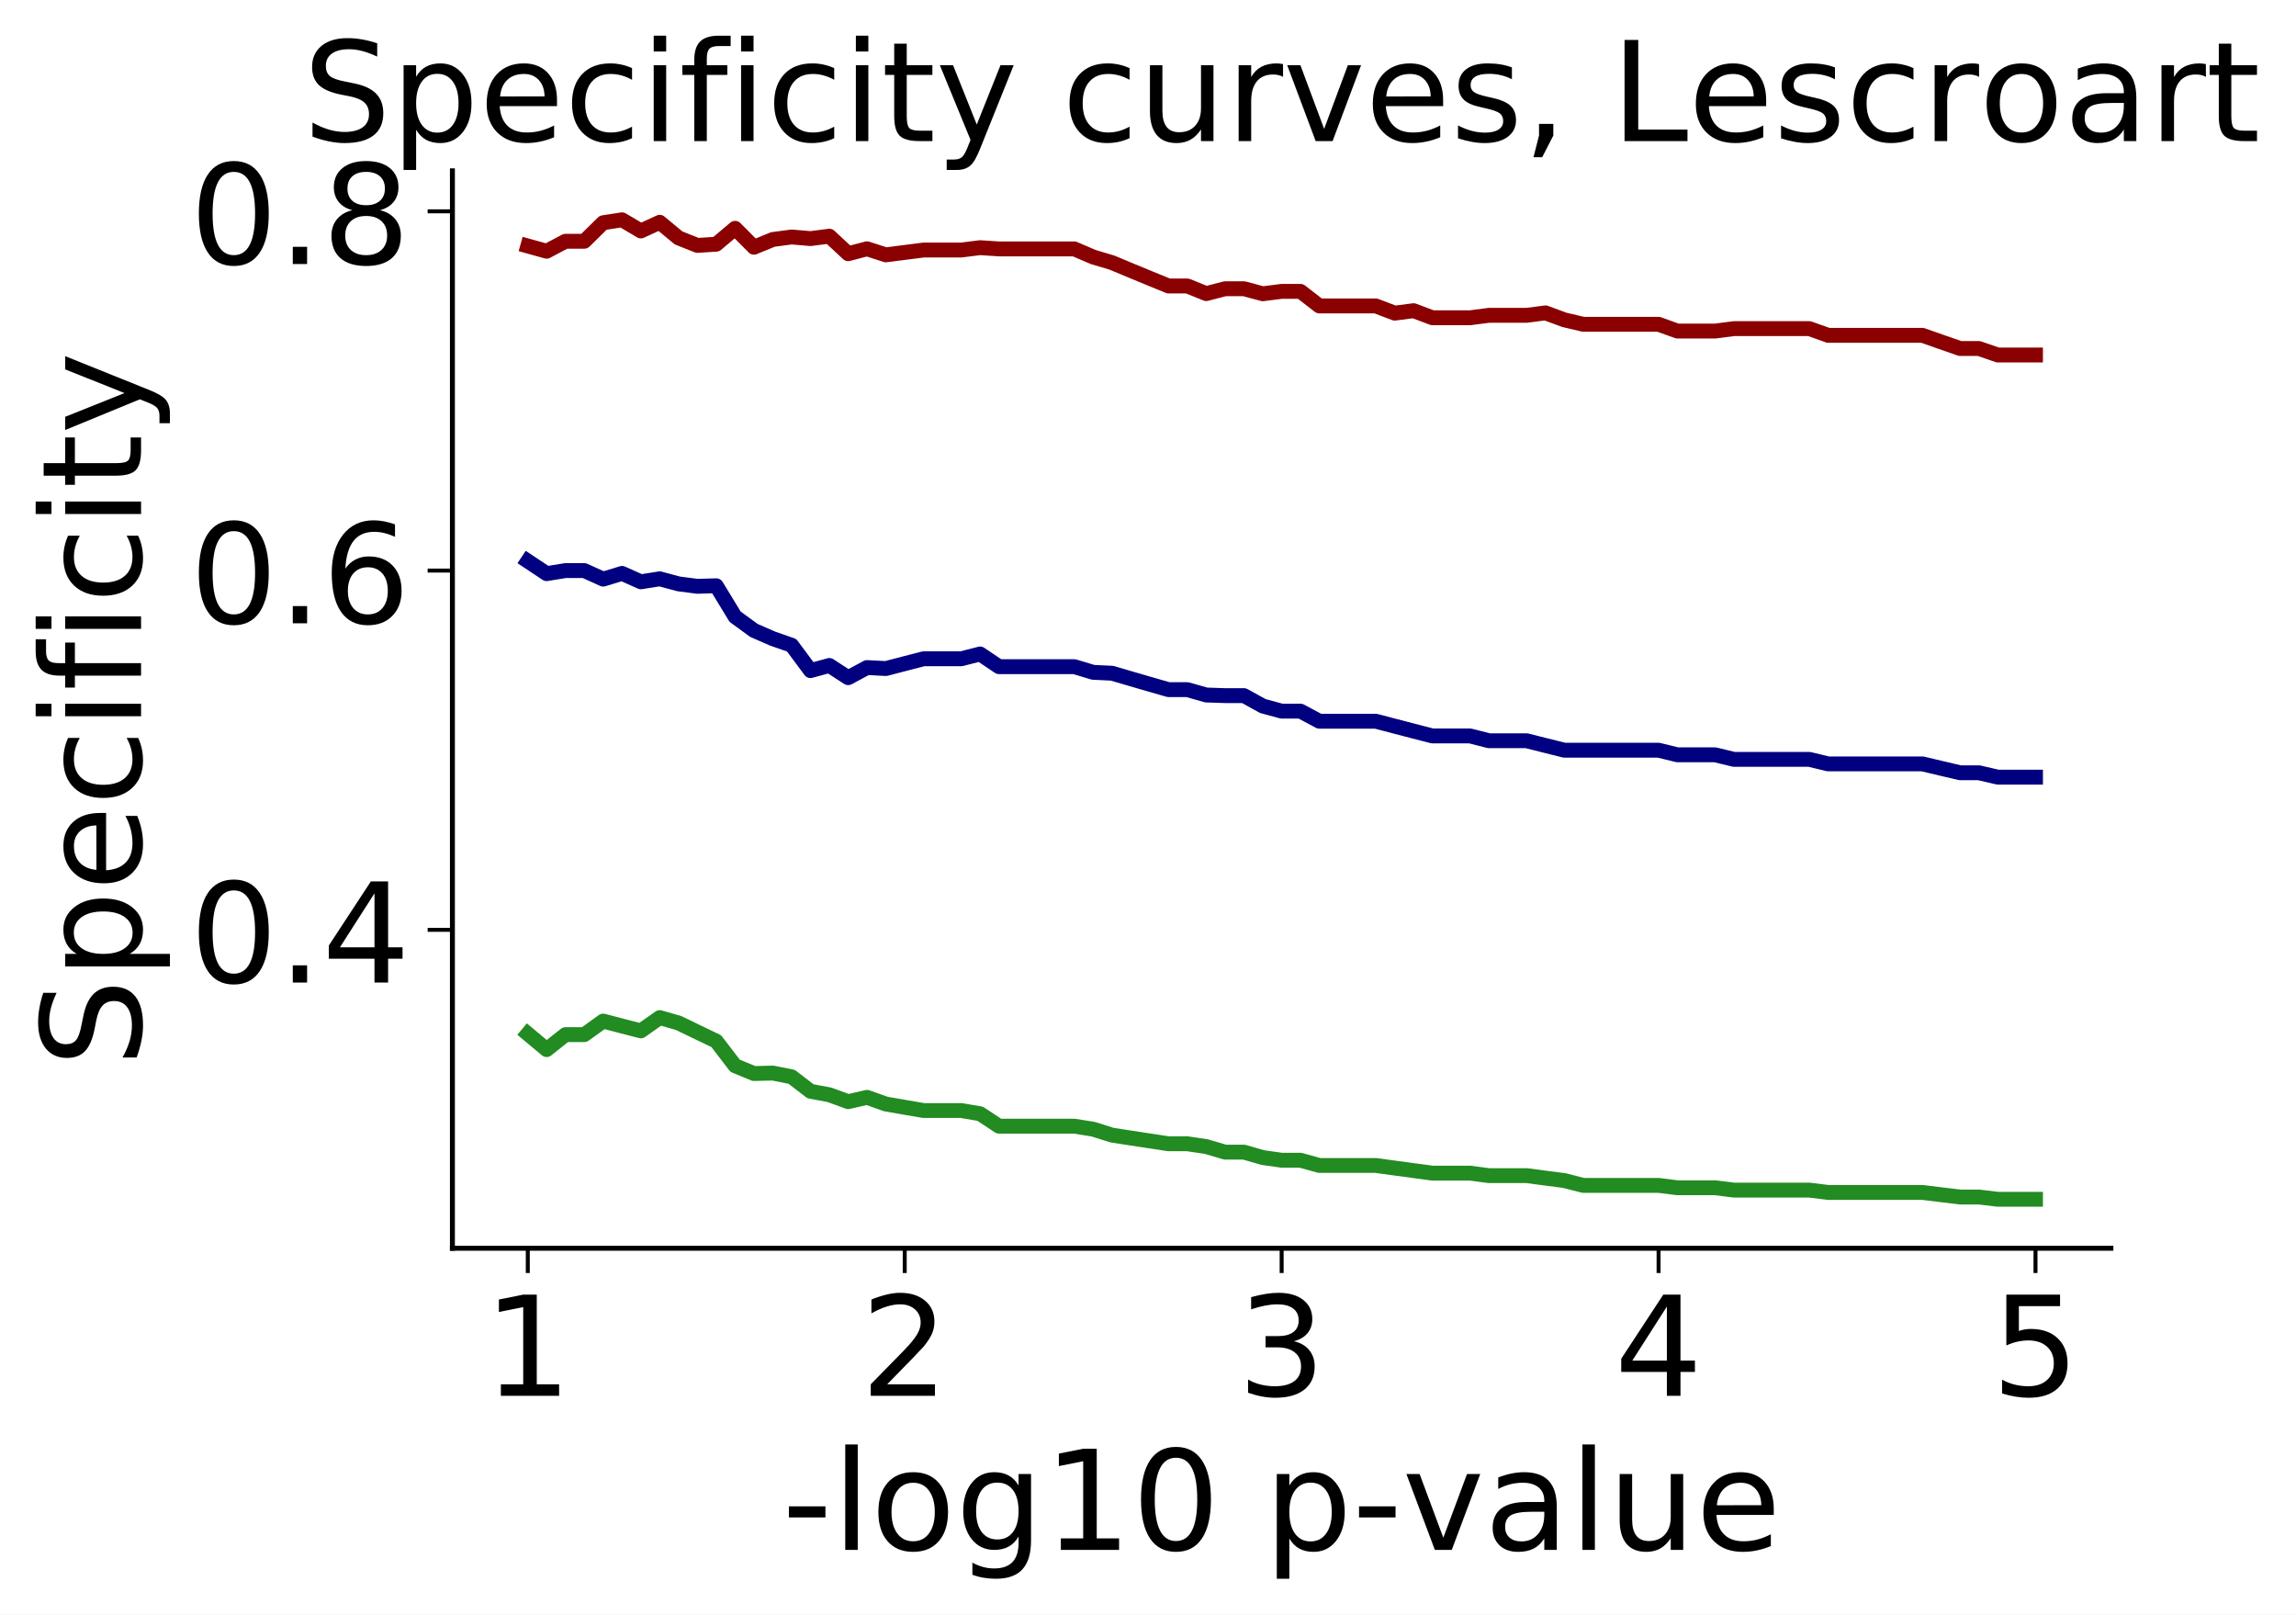
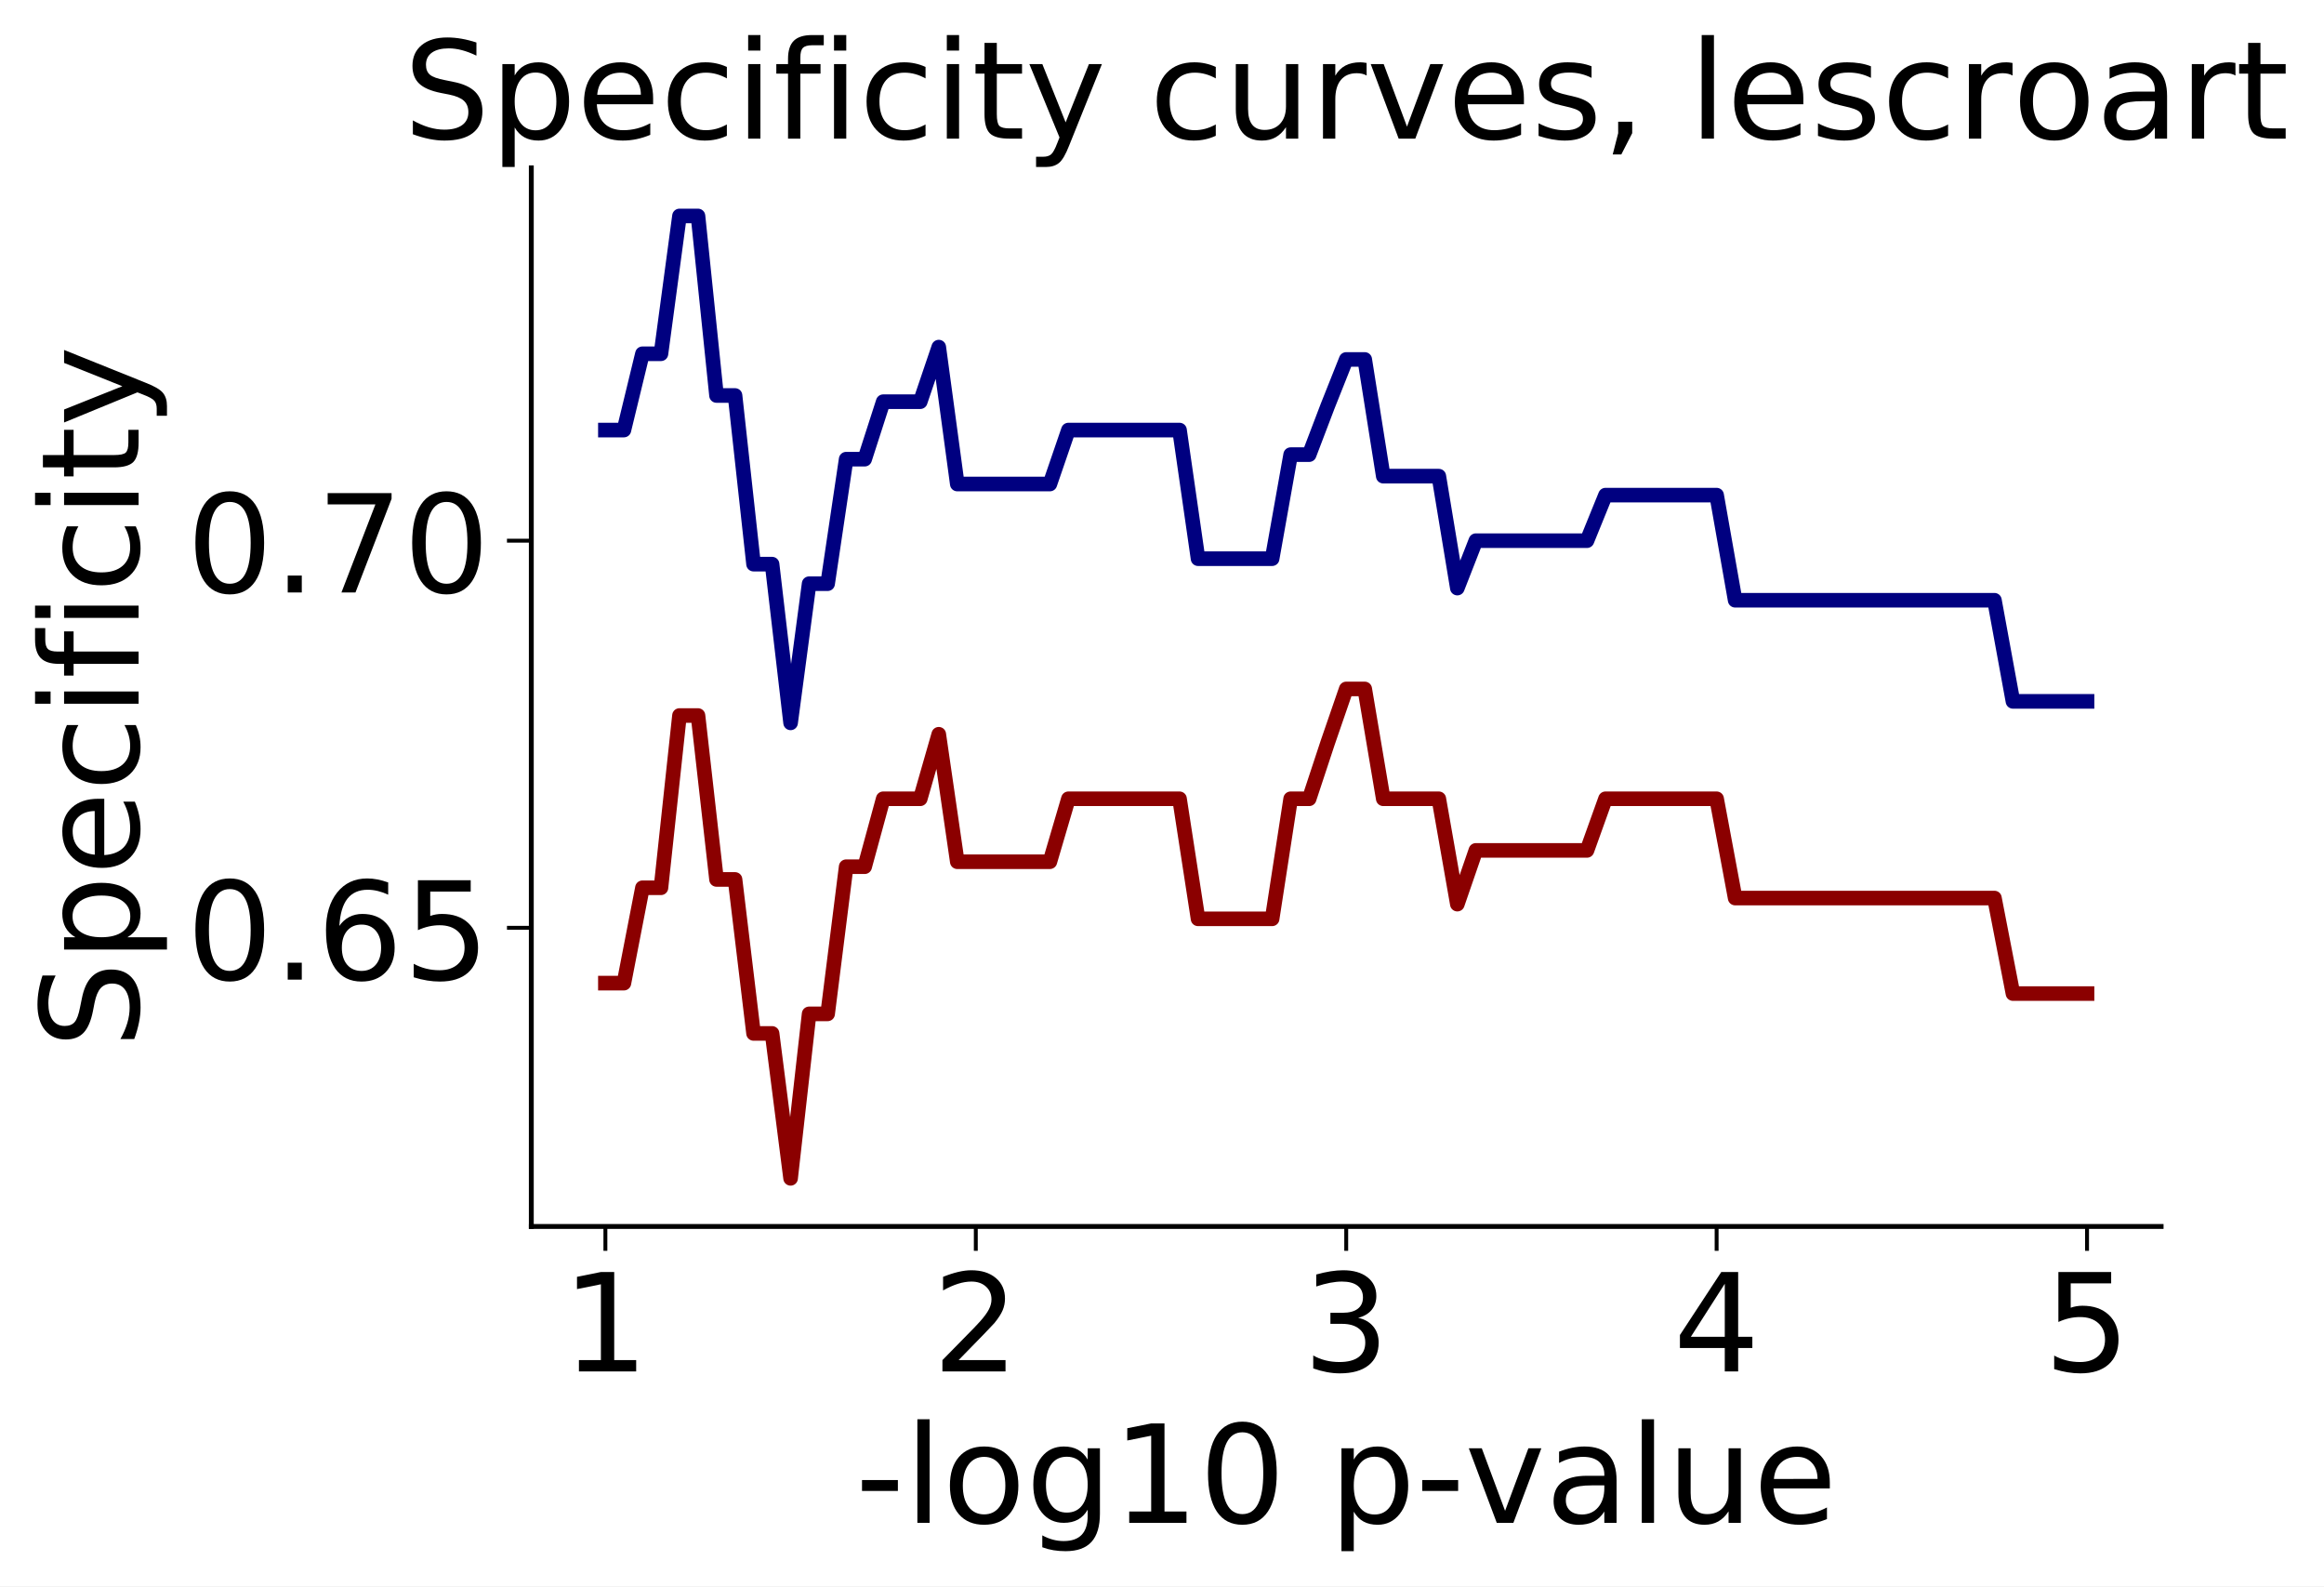
- <svg xmlns="http://www.w3.org/2000/svg" xmlns:xlink="http://www.w3.org/1999/xlink" height="325.813pt" version="1.1" viewBox="0 0 463.496 325.813" width="463.496pt">
+ <svg xmlns="http://www.w3.org/2000/svg" xmlns:xlink="http://www.w3.org/1999/xlink" height="325.813pt" version="1.1" viewBox="0 0 477.402 325.813" width="477.402pt">
  <defs>
    <style type="text/css">
*{stroke-linecap:butt;stroke-linejoin:round;}
  </style>
  </defs>
  <g id="figure_1">
    <g id="patch_1">
-       <path d="M 0 325.813  L 463.496 325.813  L 463.496 0  L 0 0  z " style="fill:#ffffff;" />
+       <path d="M 0 325.813  L 477.402 325.813  L 477.402 0  L 0 0  z " style="fill:#ffffff;" />
    </g>
    <g id="axes_1">
      <g id="patch_2">
-         <path d="M 91.328 251.916  L 426.127 251.916  L 426.127 34.476  L 91.328 34.476  z " style="fill:#ffffff;" />
+         <path d="M 109.142 251.916  L 443.942 251.916  L 443.942 34.476  L 109.142 34.476  z " style="fill:#ffffff;" />
      </g>
      <g id="matplotlib.axis_1">
        <g id="xtick_1">
          <g id="line2d_1">
            <defs>
-               <path d="M 0 0  L 0 5  " id="me275e36ea6" style="stroke:#000000;stroke-width:0.8;" />
-             </defs>
-             <g>
-               <use style="stroke:#000000;stroke-width:0.8;" x="106.546" xlink:href="#me275e36ea6" y="251.916" />
+               <path d="M 0 0  L 0 5  " id="m54fe192f88" style="stroke:#000000;stroke-width:0.8;" />
+             </defs>
+             <g>
+               <use style="stroke:#000000;stroke-width:0.8;" x="124.361" xlink:href="#m54fe192f88" y="251.916" />
            </g>
          </g>
          <g id="text_1">
            <defs>
              <path d="M 12.406 8.297  L 28.516 8.297  L 28.516 63.922  L 10.984 60.406  L 10.984 69.391  L 28.422 72.906  L 38.281 72.906  L 38.281 8.297  L 54.391 8.297  L 54.391 0  L 12.406 0  z " id="DejaVuSans-49" />
            </defs>
-             <g transform="translate(97.63818 281.6913)scale(0.28 -0.28)">
+             <g transform="translate(115.4532 281.6913)scale(0.28 -0.28)">
              <use xlink:href="#DejaVuSans-49" />
            </g>
          </g>
        </g>
        <g id="xtick_2">
          <g id="line2d_2">
            <g>
-               <use style="stroke:#000000;stroke-width:0.8;" x="182.637" xlink:href="#me275e36ea6" y="251.916" />
+               <use style="stroke:#000000;stroke-width:0.8;" x="200.452" xlink:href="#m54fe192f88" y="251.916" />
            </g>
          </g>
          <g id="text_2">
            <defs>
              <path d="M 19.188 8.297  L 53.609 8.297  L 53.609 0  L 7.328 0  L 7.328 8.297  Q 12.938 14.109 22.625 23.891  Q 32.328 33.688 34.812 36.531  Q 39.547 41.844 41.422 45.531  Q 43.312 49.219 43.312 52.781  Q 43.312 58.594 39.234 62.25  Q 35.156 65.922 28.609 65.922  Q 23.969 65.922 18.812 64.312  Q 13.672 62.703 7.812 59.422  L 7.812 69.391  Q 13.766 71.781 18.938 73  Q 24.125 74.219 28.422 74.219  Q 39.75 74.219 46.484 68.547  Q 53.219 62.891 53.219 53.422  Q 53.219 48.922 51.531 44.891  Q 49.859 40.875 45.406 35.406  Q 44.188 33.984 37.641 27.219  Q 31.109 20.453 19.188 8.297  z " id="DejaVuSans-50" />
            </defs>
-             <g transform="translate(173.7291 281.6913)scale(0.28 -0.28)">
+             <g transform="translate(191.5441 281.6913)scale(0.28 -0.28)">
              <use xlink:href="#DejaVuSans-50" />
            </g>
          </g>
        </g>
        <g id="xtick_3">
          <g id="line2d_3">
            <g>
-               <use style="stroke:#000000;stroke-width:0.8;" x="258.728" xlink:href="#me275e36ea6" y="251.916" />
+               <use style="stroke:#000000;stroke-width:0.8;" x="276.543" xlink:href="#m54fe192f88" y="251.916" />
            </g>
          </g>
          <g id="text_3">
            <defs>
              <path d="M 40.578 39.312  Q 47.656 37.797 51.625 33  Q 55.609 28.219 55.609 21.188  Q 55.609 10.406 48.188 4.484  Q 40.766 -1.422 27.094 -1.422  Q 22.516 -1.422 17.656 -0.516  Q 12.797 0.391 7.625 2.203  L 7.625 11.719  Q 11.719 9.328 16.594 8.109  Q 21.484 6.891 26.812 6.891  Q 36.078 6.891 40.938 10.547  Q 45.797 14.203 45.797 21.188  Q 45.797 27.641 41.281 31.266  Q 36.766 34.906 28.719 34.906  L 20.219 34.906  L 20.219 43.016  L 29.109 43.016  Q 36.375 43.016 40.234 45.922  Q 44.094 48.828 44.094 54.297  Q 44.094 59.906 40.109 62.906  Q 36.141 65.922 28.719 65.922  Q 24.656 65.922 20.016 65.031  Q 15.375 64.156 9.812 62.312  L 9.812 71.094  Q 15.438 72.656 20.344 73.438  Q 25.25 74.219 29.594 74.219  Q 40.828 74.219 47.359 69.109  Q 53.906 64.016 53.906 55.328  Q 53.906 49.266 50.438 45.094  Q 46.969 40.922 40.578 39.312  z " id="DejaVuSans-51" />
            </defs>
-             <g transform="translate(249.82 281.6913)scale(0.28 -0.28)">
+             <g transform="translate(267.635 281.6913)scale(0.28 -0.28)">
              <use xlink:href="#DejaVuSans-51" />
            </g>
          </g>
        </g>
        <g id="xtick_4">
          <g id="line2d_4">
            <g>
-               <use style="stroke:#000000;stroke-width:0.8;" x="334.818" xlink:href="#me275e36ea6" y="251.916" />
+               <use style="stroke:#000000;stroke-width:0.8;" x="352.633" xlink:href="#m54fe192f88" y="251.916" />
            </g>
          </g>
          <g id="text_4">
            <defs>
              <path d="M 37.797 64.312  L 12.891 25.391  L 37.797 25.391  z M 35.203 72.906  L 47.609 72.906  L 47.609 25.391  L 58.016 25.391  L 58.016 17.188  L 47.609 17.188  L 47.609 0  L 37.797 0  L 37.797 17.188  L 4.891 17.188  L 4.891 26.703  z " id="DejaVuSans-52" />
            </defs>
-             <g transform="translate(325.9109 281.6913)scale(0.28 -0.28)">
+             <g transform="translate(343.7259 281.6913)scale(0.28 -0.28)">
              <use xlink:href="#DejaVuSans-52" />
            </g>
          </g>
        </g>
        <g id="xtick_5">
          <g id="line2d_5">
            <g>
-               <use style="stroke:#000000;stroke-width:0.8;" x="410.909" xlink:href="#me275e36ea6" y="251.916" />
+               <use style="stroke:#000000;stroke-width:0.8;" x="428.724" xlink:href="#m54fe192f88" y="251.916" />
            </g>
          </g>
          <g id="text_5">
            <defs>
              <path d="M 10.797 72.906  L 49.516 72.906  L 49.516 64.594  L 19.828 64.594  L 19.828 46.734  Q 21.969 47.469 24.109 47.828  Q 26.266 48.188 28.422 48.188  Q 40.625 48.188 47.75 41.5  Q 54.891 34.812 54.891 23.391  Q 54.891 11.625 47.562 5.094  Q 40.234 -1.422 26.906 -1.422  Q 22.312 -1.422 17.547 -0.641  Q 12.797 0.141 7.719 1.703  L 7.719 11.625  Q 12.109 9.234 16.797 8.062  Q 21.484 6.891 26.703 6.891  Q 35.156 6.891 40.078 11.328  Q 45.016 15.766 45.016 23.391  Q 45.016 31 40.078 35.438  Q 35.156 39.891 26.703 39.891  Q 22.75 39.891 18.812 39.016  Q 14.891 38.141 10.797 36.281  z " id="DejaVuSans-53" />
            </defs>
-             <g transform="translate(402.0018 281.6913)scale(0.28 -0.28)">
+             <g transform="translate(419.8168 281.6913)scale(0.28 -0.28)">
              <use xlink:href="#DejaVuSans-53" />
            </g>
          </g>
        </g>
        <g id="text_6">
          <defs>
            <path d="M 4.891 31.391  L 31.203 31.391  L 31.203 23.391  L 4.891 23.391  z " id="DejaVuSans-45" />
            <path d="M 9.422 75.984  L 18.406 75.984  L 18.406 0  L 9.422 0  z " id="DejaVuSans-108" />
            <path d="M 30.609 48.391  Q 23.391 48.391 19.188 42.75  Q 14.984 37.109 14.984 27.297  Q 14.984 17.484 19.156 11.844  Q 23.344 6.203 30.609 6.203  Q 37.797 6.203 41.984 11.859  Q 46.188 17.531 46.188 27.297  Q 46.188 37.016 41.984 42.703  Q 37.797 48.391 30.609 48.391  z M 30.609 56  Q 42.328 56 49.016 48.375  Q 55.719 40.766 55.719 27.297  Q 55.719 13.875 49.016 6.219  Q 42.328 -1.422 30.609 -1.422  Q 18.844 -1.422 12.172 6.219  Q 5.516 13.875 5.516 27.297  Q 5.516 40.766 12.172 48.375  Q 18.844 56 30.609 56  z " id="DejaVuSans-111" />
            <path d="M 45.406 27.984  Q 45.406 37.75 41.375 43.109  Q 37.359 48.484 30.078 48.484  Q 22.859 48.484 18.828 43.109  Q 14.797 37.75 14.797 27.984  Q 14.797 18.266 18.828 12.891  Q 22.859 7.516 30.078 7.516  Q 37.359 7.516 41.375 12.891  Q 45.406 18.266 45.406 27.984  z M 54.391 6.781  Q 54.391 -7.172 48.188 -13.984  Q 42 -20.797 29.203 -20.797  Q 24.469 -20.797 20.266 -20.094  Q 16.062 -19.391 12.109 -17.922  L 12.109 -9.188  Q 16.062 -11.328 19.922 -12.344  Q 23.781 -13.375 27.781 -13.375  Q 36.625 -13.375 41.016 -8.766  Q 45.406 -4.156 45.406 5.172  L 45.406 9.625  Q 42.625 4.781 38.281 2.391  Q 33.938 0 27.875 0  Q 17.828 0 11.672 7.656  Q 5.516 15.328 5.516 27.984  Q 5.516 40.672 11.672 48.328  Q 17.828 56 27.875 56  Q 33.938 56 38.281 53.609  Q 42.625 51.219 45.406 46.391  L 45.406 54.688  L 54.391 54.688  z " id="DejaVuSans-103" />
            <path d="M 31.781 66.406  Q 24.172 66.406 20.328 58.906  Q 16.5 51.422 16.5 36.375  Q 16.5 21.391 20.328 13.891  Q 24.172 6.391 31.781 6.391  Q 39.453 6.391 43.281 13.891  Q 47.125 21.391 47.125 36.375  Q 47.125 51.422 43.281 58.906  Q 39.453 66.406 31.781 66.406  z M 31.781 74.219  Q 44.047 74.219 50.516 64.516  Q 56.984 54.828 56.984 36.375  Q 56.984 17.969 50.516 8.266  Q 44.047 -1.422 31.781 -1.422  Q 19.531 -1.422 13.062 8.266  Q 6.594 17.969 6.594 36.375  Q 6.594 54.828 13.062 64.516  Q 19.531 74.219 31.781 74.219  z " id="DejaVuSans-48" />
            <path id="DejaVuSans-32" />
            <path d="M 18.109 8.203  L 18.109 -20.797  L 9.078 -20.797  L 9.078 54.688  L 18.109 54.688  L 18.109 46.391  Q 20.953 51.266 25.266 53.625  Q 29.594 56 35.594 56  Q 45.562 56 51.781 48.094  Q 58.016 40.188 58.016 27.297  Q 58.016 14.406 51.781 6.484  Q 45.562 -1.422 35.594 -1.422  Q 29.594 -1.422 25.266 0.953  Q 20.953 3.328 18.109 8.203  z M 48.688 27.297  Q 48.688 37.203 44.609 42.844  Q 40.531 48.484 33.406 48.484  Q 26.266 48.484 22.188 42.844  Q 18.109 37.203 18.109 27.297  Q 18.109 17.391 22.188 11.75  Q 26.266 6.109 33.406 6.109  Q 40.531 6.109 44.609 11.75  Q 48.688 17.391 48.688 27.297  z " id="DejaVuSans-112" />
            <path d="M 2.984 54.688  L 12.5 54.688  L 29.594 8.797  L 46.688 54.688  L 56.203 54.688  L 35.688 0  L 23.484 0  z " id="DejaVuSans-118" />
            <path d="M 34.281 27.484  Q 23.391 27.484 19.188 25  Q 14.984 22.516 14.984 16.5  Q 14.984 11.719 18.141 8.906  Q 21.297 6.109 26.703 6.109  Q 34.188 6.109 38.703 11.406  Q 43.219 16.703 43.219 25.484  L 43.219 27.484  z M 52.203 31.203  L 52.203 0  L 43.219 0  L 43.219 8.297  Q 40.141 3.328 35.547 0.953  Q 30.953 -1.422 24.312 -1.422  Q 15.922 -1.422 10.953 3.297  Q 6 8.016 6 15.922  Q 6 25.141 12.172 29.828  Q 18.359 34.516 30.609 34.516  L 43.219 34.516  L 43.219 35.406  Q 43.219 41.609 39.141 45  Q 35.062 48.391 27.688 48.391  Q 23 48.391 18.547 47.266  Q 14.109 46.141 10.016 43.891  L 10.016 52.203  Q 14.938 54.109 19.578 55.047  Q 24.219 56 28.609 56  Q 40.484 56 46.344 49.844  Q 52.203 43.703 52.203 31.203  z " id="DejaVuSans-97" />
            <path d="M 8.5 21.578  L 8.5 54.688  L 17.484 54.688  L 17.484 21.922  Q 17.484 14.156 20.5 10.266  Q 23.531 6.391 29.594 6.391  Q 36.859 6.391 41.078 11.031  Q 45.312 15.672 45.312 23.688  L 45.312 54.688  L 54.297 54.688  L 54.297 0  L 45.312 0  L 45.312 8.406  Q 42.047 3.422 37.719 1  Q 33.406 -1.422 27.688 -1.422  Q 18.266 -1.422 13.375 4.438  Q 8.5 10.297 8.5 21.578  z M 31.109 56  z " id="DejaVuSans-117" />
            <path d="M 56.203 29.594  L 56.203 25.203  L 14.891 25.203  Q 15.484 15.922 20.484 11.062  Q 25.484 6.203 34.422 6.203  Q 39.594 6.203 44.453 7.469  Q 49.312 8.734 54.109 11.281  L 54.109 2.781  Q 49.266 0.734 44.188 -0.344  Q 39.109 -1.422 33.891 -1.422  Q 20.797 -1.422 13.156 6.188  Q 5.516 13.812 5.516 26.812  Q 5.516 40.234 12.766 48.109  Q 20.016 56 32.328 56  Q 43.359 56 49.781 48.891  Q 56.203 41.797 56.203 29.594  z M 47.219 32.234  Q 47.125 39.594 43.094 43.984  Q 39.062 48.391 32.422 48.391  Q 24.906 48.391 20.391 44.141  Q 15.875 39.891 15.188 32.172  z " id="DejaVuSans-101" />
          </defs>
-           <g transform="translate(157.8925 312.79)scale(0.28 -0.28)">
+           <g transform="translate(175.7075 312.79)scale(0.28 -0.28)">
            <use xlink:href="#DejaVuSans-45" />
            <use x="36.084" xlink:href="#DejaVuSans-108" />
            <use x="63.867" xlink:href="#DejaVuSans-111" />
            <use x="125.049" xlink:href="#DejaVuSans-103" />
            <use x="188.525" xlink:href="#DejaVuSans-49" />
            <use x="252.148" xlink:href="#DejaVuSans-48" />
            <use x="315.771" xlink:href="#DejaVuSans-32" />
            <use x="347.559" xlink:href="#DejaVuSans-112" />
            <use x="411.035" xlink:href="#DejaVuSans-45" />
            <use x="447.088" xlink:href="#DejaVuSans-118" />
            <use x="506.268" xlink:href="#DejaVuSans-97" />
            <use x="567.547" xlink:href="#DejaVuSans-108" />
            <use x="595.33" xlink:href="#DejaVuSans-117" />
            <use x="658.709" xlink:href="#DejaVuSans-101" />
          </g>
        </g>
      </g>
      <g id="matplotlib.axis_2">
        <g id="ytick_1">
          <g id="line2d_6">
            <defs>
-               <path d="M 0 0  L -5 0  " id="m5f7fce5e15" style="stroke:#000000;stroke-width:0.8;" />
-             </defs>
-             <g>
-               <use style="stroke:#000000;stroke-width:0.8;" x="91.328" xlink:href="#m5f7fce5e15" y="187.654" />
+               <path d="M 0 0  L -5 0  " id="m745fc6a821" style="stroke:#000000;stroke-width:0.8;" />
+             </defs>
+             <g>
+               <use style="stroke:#000000;stroke-width:0.8;" x="109.142" xlink:href="#m745fc6a821" y="190.577" />
            </g>
          </g>
          <g id="text_7">
            <defs>
              <path d="M 10.688 12.406  L 21 12.406  L 21 0  L 10.688 0  z " id="DejaVuSans-46" />
-             </defs>
-             <g transform="translate(38.29875 198.292)scale(0.28 -0.28)">
-               <use xlink:href="#DejaVuSans-48" />
-               <use x="63.623" xlink:href="#DejaVuSans-46" />
-               <use x="95.41" xlink:href="#DejaVuSans-52" />
-             </g>
-           </g>
-         </g>
-         <g id="ytick_2">
-           <g id="line2d_7">
-             <g>
-               <use style="stroke:#000000;stroke-width:0.8;" x="91.328" xlink:href="#m5f7fce5e15" y="115.15" />
-             </g>
-           </g>
-           <g id="text_8">
-             <defs>
              <path d="M 33.016 40.375  Q 26.375 40.375 22.484 35.828  Q 18.609 31.297 18.609 23.391  Q 18.609 15.531 22.484 10.953  Q 26.375 6.391 33.016 6.391  Q 39.656 6.391 43.531 10.953  Q 47.406 15.531 47.406 23.391  Q 47.406 31.297 43.531 35.828  Q 39.656 40.375 33.016 40.375  z M 52.594 71.297  L 52.594 62.312  Q 48.875 64.062 45.094 64.984  Q 41.312 65.922 37.594 65.922  Q 27.828 65.922 22.672 59.328  Q 17.531 52.734 16.797 39.406  Q 19.672 43.656 24.016 45.922  Q 28.375 48.188 33.594 48.188  Q 44.578 48.188 50.953 41.516  Q 57.328 34.859 57.328 23.391  Q 57.328 12.156 50.688 5.359  Q 44.047 -1.422 33.016 -1.422  Q 20.359 -1.422 13.672 8.266  Q 6.984 17.969 6.984 36.375  Q 6.984 53.656 15.188 63.938  Q 23.391 74.219 37.203 74.219  Q 40.922 74.219 44.703 73.484  Q 48.484 72.75 52.594 71.297  z " id="DejaVuSans-54" />
            </defs>
-             <g transform="translate(38.29875 125.7882)scale(0.28 -0.28)">
+             <g transform="translate(38.29875 201.2145)scale(0.28 -0.28)">
              <use xlink:href="#DejaVuSans-48" />
              <use x="63.623" xlink:href="#DejaVuSans-46" />
              <use x="95.41" xlink:href="#DejaVuSans-54" />
-             </g>
-           </g>
-         </g>
-         <g id="ytick_3">
-           <g id="line2d_8">
-             <g>
-               <use style="stroke:#000000;stroke-width:0.8;" x="91.328" xlink:href="#m5f7fce5e15" y="42.647" />
-             </g>
-           </g>
-           <g id="text_9">
-             <defs>
-               <path d="M 31.781 34.625  Q 24.75 34.625 20.719 30.859  Q 16.703 27.094 16.703 20.516  Q 16.703 13.922 20.719 10.156  Q 24.75 6.391 31.781 6.391  Q 38.812 6.391 42.859 10.172  Q 46.922 13.969 46.922 20.516  Q 46.922 27.094 42.891 30.859  Q 38.875 34.625 31.781 34.625  z M 21.922 38.812  Q 15.578 40.375 12.031 44.719  Q 8.5 49.078 8.5 55.328  Q 8.5 64.062 14.719 69.141  Q 20.953 74.219 31.781 74.219  Q 42.672 74.219 48.875 69.141  Q 55.078 64.062 55.078 55.328  Q 55.078 49.078 51.531 44.719  Q 48 40.375 41.703 38.812  Q 48.828 37.156 52.797 32.312  Q 56.781 27.484 56.781 20.516  Q 56.781 9.906 50.312 4.234  Q 43.844 -1.422 31.781 -1.422  Q 19.734 -1.422 13.25 4.234  Q 6.781 9.906 6.781 20.516  Q 6.781 27.484 10.781 32.312  Q 14.797 37.156 21.922 38.812  z M 18.312 54.391  Q 18.312 48.734 21.844 45.562  Q 25.391 42.391 31.781 42.391  Q 38.141 42.391 41.719 45.562  Q 45.312 48.734 45.312 54.391  Q 45.312 60.062 41.719 63.234  Q 38.141 66.406 31.781 66.406  Q 25.391 66.406 21.844 63.234  Q 18.312 60.062 18.312 54.391  z " id="DejaVuSans-56" />
-             </defs>
-             <g transform="translate(38.29875 53.28439)scale(0.28 -0.28)">
+               <use x="159.033" xlink:href="#DejaVuSans-53" />
+             </g>
+           </g>
+         </g>
+         <g id="ytick_2">
+           <g id="line2d_7">
+             <g>
+               <use style="stroke:#000000;stroke-width:0.8;" x="109.142" xlink:href="#m745fc6a821" y="111.055" />
+             </g>
+           </g>
+           <g id="text_8">
+             <defs>
+               <path d="M 8.203 72.906  L 55.078 72.906  L 55.078 68.703  L 28.609 0  L 18.312 0  L 43.219 64.594  L 8.203 64.594  z " id="DejaVuSans-55" />
+             </defs>
+             <g transform="translate(38.29875 121.6928)scale(0.28 -0.28)">
              <use xlink:href="#DejaVuSans-48" />
              <use x="63.623" xlink:href="#DejaVuSans-46" />
-               <use x="95.41" xlink:href="#DejaVuSans-56" />
-             </g>
-           </g>
-         </g>
-         <g id="text_10">
+               <use x="95.41" xlink:href="#DejaVuSans-55" />
+               <use x="159.033" xlink:href="#DejaVuSans-48" />
+             </g>
+           </g>
+         </g>
+         <g id="text_9">
          <defs>
            <path d="M 53.516 70.516  L 53.516 60.891  Q 47.906 63.578 42.922 64.891  Q 37.938 66.219 33.297 66.219  Q 25.25 66.219 20.875 63.094  Q 16.5 59.969 16.5 54.203  Q 16.5 49.359 19.406 46.891  Q 22.312 44.438 30.422 42.922  L 36.375 41.703  Q 47.406 39.594 52.656 34.297  Q 57.906 29 57.906 20.125  Q 57.906 9.516 50.797 4.047  Q 43.703 -1.422 29.984 -1.422  Q 24.812 -1.422 18.969 -0.25  Q 13.141 0.922 6.891 3.219  L 6.891 13.375  Q 12.891 10.016 18.656 8.297  Q 24.422 6.594 29.984 6.594  Q 38.422 6.594 43.016 9.906  Q 47.609 13.234 47.609 19.391  Q 47.609 24.75 44.312 27.781  Q 41.016 30.812 33.5 32.328  L 27.484 33.5  Q 16.453 35.688 11.516 40.375  Q 6.594 45.062 6.594 53.422  Q 6.594 63.094 13.406 68.656  Q 20.219 74.219 32.172 74.219  Q 37.312 74.219 42.625 73.281  Q 47.953 72.359 53.516 70.516  z " id="DejaVuSans-83" />
            <path d="M 48.781 52.594  L 48.781 44.188  Q 44.969 46.297 41.141 47.344  Q 37.312 48.391 33.406 48.391  Q 24.656 48.391 19.812 42.844  Q 14.984 37.312 14.984 27.297  Q 14.984 17.281 19.812 11.734  Q 24.656 6.203 33.406 6.203  Q 37.312 6.203 41.141 7.25  Q 44.969 8.297 48.781 10.406  L 48.781 2.094  Q 45.016 0.344 40.984 -0.531  Q 36.969 -1.422 32.422 -1.422  Q 20.062 -1.422 12.781 6.344  Q 5.516 14.109 5.516 27.297  Q 5.516 40.672 12.859 48.328  Q 20.219 56 33.016 56  Q 37.156 56 41.109 55.141  Q 45.062 54.297 48.781 52.594  z " id="DejaVuSans-99" />
            <path d="M 9.422 54.688  L 18.406 54.688  L 18.406 0  L 9.422 0  z M 9.422 75.984  L 18.406 75.984  L 18.406 64.594  L 9.422 64.594  z " id="DejaVuSans-105" />
            <path d="M 37.109 75.984  L 37.109 68.5  L 28.516 68.5  Q 23.688 68.5 21.797 66.547  Q 19.922 64.594 19.922 59.516  L 19.922 54.688  L 34.719 54.688  L 34.719 47.703  L 19.922 47.703  L 19.922 0  L 10.891 0  L 10.891 47.703  L 2.297 47.703  L 2.297 54.688  L 10.891 54.688  L 10.891 58.5  Q 10.891 67.625 15.141 71.797  Q 19.391 75.984 28.609 75.984  z " id="DejaVuSans-102" />
            <path d="M 18.312 70.219  L 18.312 54.688  L 36.812 54.688  L 36.812 47.703  L 18.312 47.703  L 18.312 18.016  Q 18.312 11.328 20.141 9.422  Q 21.969 7.516 27.594 7.516  L 36.812 7.516  L 36.812 0  L 27.594 0  Q 17.188 0 13.234 3.875  Q 9.281 7.766 9.281 18.016  L 9.281 47.703  L 2.688 47.703  L 2.688 54.688  L 9.281 54.688  L 9.281 70.219  z " id="DejaVuSans-116" />
            <path d="M 32.172 -5.078  Q 28.375 -14.844 24.75 -17.812  Q 21.141 -20.797 15.094 -20.797  L 7.906 -20.797  L 7.906 -13.281  L 13.188 -13.281  Q 16.891 -13.281 18.938 -11.516  Q 21 -9.766 23.484 -3.219  L 25.094 0.875  L 2.984 54.688  L 12.5 54.688  L 29.594 11.922  L 46.688 54.688  L 56.203 54.688  z " id="DejaVuSans-121" />
          </defs>
          <g transform="translate(28.47563 215.3525)rotate(-90)scale(0.28 -0.28)">
            <use xlink:href="#DejaVuSans-83" />
            <use x="63.477" xlink:href="#DejaVuSans-112" />
            <use x="126.953" xlink:href="#DejaVuSans-101" />
            <use x="188.477" xlink:href="#DejaVuSans-99" />
            <use x="243.457" xlink:href="#DejaVuSans-105" />
            <use x="271.24" xlink:href="#DejaVuSans-102" />
            <use x="306.445" xlink:href="#DejaVuSans-105" />
            <use x="334.229" xlink:href="#DejaVuSans-99" />
            <use x="389.209" xlink:href="#DejaVuSans-105" />
            <use x="416.992" xlink:href="#DejaVuSans-116" />
            <use x="456.201" xlink:href="#DejaVuSans-121" />
          </g>
        </g>
      </g>
+       <g id="line2d_8">
+         <path clip-path="url(#p715d798d29)" d="M 124.361 201.937  L 128.165 201.937  L 131.97 182.35  L 135.774 182.35  L 139.579 146.968  L 143.383 146.968  L 147.188 180.636  L 150.993 180.636  L 154.797 212.264  L 158.602 212.264  L 162.406 242.032  L 166.211 208.248  L 170.015 208.248  L 173.82 178.021  L 177.624 178.021  L 181.429 164.069  L 185.233 164.069  L 189.038 164.069  L 192.843 150.816  L 196.647 177  L 200.452 177  L 204.256 177  L 208.061 177  L 211.865 177  L 215.67 177  L 219.474 164.069  L 223.279 164.069  L 227.083 164.069  L 230.888 164.069  L 234.692 164.069  L 238.497 164.069  L 242.302 164.069  L 246.106 188.727  L 249.911 188.727  L 253.715 188.727  L 257.52 188.727  L 261.324 188.727  L 265.129 164.069  L 268.933 164.069  L 272.738 152.545  L 276.543 141.51  L 280.347 141.51  L 284.152 164.069  L 287.956 164.069  L 291.761 164.069  L 295.565 164.069  L 299.37 185.708  L 303.174 174.672  L 306.979 174.672  L 310.783 174.672  L 314.588 174.672  L 318.392 174.672  L 322.197 174.672  L 326.002 174.672  L 329.806 164.069  L 333.611 164.069  L 337.415 164.069  L 341.22 164.069  L 345.024 164.069  L 348.829 164.069  L 352.633 164.069  L 356.438 184.46  L 360.243 184.46  L 364.047 184.46  L 367.852 184.46  L 371.656 184.46  L 375.461 184.46  L 379.265 184.46  L 383.07 184.46  L 386.874 184.46  L 390.679 184.46  L 394.483 184.46  L 398.288 184.46  L 402.092 184.46  L 405.897 184.46  L 409.702 184.46  L 413.506 204.08  L 417.311 204.08  L 421.115 204.08  L 424.92 204.08  L 428.724 204.08  " style="fill:none;stroke:#8b0000;stroke-linecap:square;stroke-width:3;" />
+       </g>
      <g id="line2d_9">
-         <path clip-path="url(#p66c5fa5eca)" d="M 106.546 49.643  L 110.35 50.703  L 114.155 48.689  L 117.959 48.689  L 121.764 44.948  L 125.568 44.359  L 129.373 46.612  L 133.178 44.86  L 136.982 48.017  L 140.787 49.526  L 144.591 49.284  L 148.396 46.076  L 152.2 49.897  L 156.005 48.333  L 159.809 47.825  L 163.614 48.153  L 167.418 47.663  L 171.223 51.203  L 175.028 50.208  L 178.832 51.435  L 182.637 50.945  L 186.441 50.461  L 190.246 50.461  L 194.05 50.461  L 197.855 49.983  L 201.659 50.234  L 205.464 50.234  L 209.268 50.234  L 213.073 50.234  L 216.877 50.234  L 220.682 51.867  L 224.487 53.004  L 228.291 54.593  L 232.096 56.164  L 235.9 57.718  L 239.705 57.718  L 243.509 59.254  L 247.314 58.269  L 251.118 58.269  L 254.923 59.287  L 258.728 58.802  L 262.532 58.802  L 266.337 61.747  L 270.141 61.747  L 273.946 61.747  L 277.75 61.747  L 281.555 63.196  L 285.359 62.701  L 289.164 64.129  L 292.968 64.129  L 296.773 64.129  L 300.577 63.635  L 304.382 63.635  L 308.187 63.635  L 311.991 63.145  L 315.796 64.549  L 319.6 65.444  L 323.405 65.444  L 327.209 65.444  L 331.014 65.444  L 334.818 65.444  L 338.623 66.815  L 342.428 66.815  L 346.232 66.815  L 350.037 66.321  L 353.841 66.321  L 357.646 66.321  L 361.45 66.321  L 365.255 66.321  L 369.059 67.673  L 372.864 67.673  L 376.668 67.673  L 380.473 67.673  L 384.277 67.673  L 388.082 67.673  L 391.887 69.012  L 395.691 70.336  L 399.496 70.336  L 403.3 71.648  L 407.105 71.648  L 410.909 71.648  " style="fill:none;stroke:#8b0000;stroke-linecap:square;stroke-width:3;" />
-       </g>
-       <g id="line2d_10">
-         <path clip-path="url(#p66c5fa5eca)" d="M 106.546 208.642  L 110.35 211.822  L 114.155 208.801  L 117.959 208.801  L 121.764 206.068  L 125.568 207.065  L 129.373 208.046  L 133.178 205.365  L 136.982 206.451  L 140.787 208.294  L 144.591 210.12  L 148.396 215.088  L 152.2 216.656  L 156.005 216.561  L 159.809 217.315  L 163.614 220.235  L 167.418 220.942  L 171.223 222.33  L 175.028 221.46  L 178.832 222.808  L 182.637 223.469  L 186.441 224.123  L 190.246 224.123  L 194.05 224.123  L 197.855 224.769  L 201.659 227.278  L 205.464 227.278  L 209.268 227.278  L 213.073 227.278  L 216.877 227.278  L 220.682 227.887  L 224.487 229.085  L 228.291 229.673  L 232.096 230.255  L 235.9 230.831  L 239.705 230.831  L 243.509 231.399  L 247.314 232.518  L 251.118 232.518  L 254.923 233.613  L 258.728 234.151  L 262.532 234.151  L 266.337 235.21  L 270.141 235.21  L 273.946 235.21  L 277.75 235.21  L 281.555 235.732  L 285.359 236.247  L 289.164 236.757  L 292.968 236.757  L 296.773 236.757  L 300.577 237.262  L 304.382 237.262  L 308.187 237.262  L 311.991 237.761  L 315.796 238.256  L 319.6 239.229  L 323.405 239.229  L 327.209 239.229  L 331.014 239.229  L 334.818 239.229  L 338.623 239.708  L 342.428 239.708  L 346.232 239.708  L 350.037 240.182  L 353.841 240.182  L 357.646 240.182  L 361.45 240.182  L 365.255 240.182  L 369.059 240.652  L 372.864 240.652  L 376.668 240.652  L 380.473 240.652  L 384.277 240.652  L 388.082 240.652  L 391.887 241.117  L 395.691 241.577  L 399.496 241.577  L 403.3 242.032  L 407.105 242.032  L 410.909 242.032  " style="fill:none;stroke:#228b22;stroke-linecap:square;stroke-width:3;" />
-       </g>
-       <g id="line2d_11">
-         <path clip-path="url(#p66c5fa5eca)" d="M 106.546 113.242  L 110.35 115.77  L 114.155 115.15  L 117.959 115.15  L 121.764 116.877  L 125.568 115.721  L 129.373 117.416  L 133.178 116.811  L 136.982 117.836  L 140.787 118.326  L 144.591 118.214  L 148.396 124.458  L 152.2 127.234  L 156.005 128.893  L 159.809 130.216  L 163.614 135.341  L 167.418 134.302  L 171.223 136.766  L 175.028 134.722  L 178.832 134.924  L 182.637 133.931  L 186.441 132.951  L 190.246 132.951  L 194.05 132.951  L 197.855 131.982  L 201.659 134.541  L 205.464 134.541  L 209.268 134.541  L 213.073 134.541  L 216.877 134.541  L 220.682 135.686  L 224.487 135.866  L 228.291 136.984  L 232.096 138.089  L 235.9 139.183  L 239.705 139.183  L 243.509 140.263  L 247.314 140.386  L 251.118 140.386  L 254.923 142.488  L 258.728 143.521  L 262.532 143.521  L 266.337 145.555  L 270.141 145.555  L 273.946 145.555  L 277.75 145.555  L 281.555 146.556  L 285.359 147.546  L 289.164 148.525  L 292.968 148.525  L 296.773 148.525  L 300.577 149.494  L 304.382 149.494  L 308.187 149.494  L 311.991 150.453  L 315.796 151.402  L 319.6 151.402  L 323.405 151.402  L 327.209 151.402  L 331.014 151.402  L 334.818 151.402  L 338.623 152.332  L 342.428 152.332  L 346.232 152.332  L 350.037 153.252  L 353.841 153.252  L 357.646 153.252  L 361.45 153.252  L 365.255 153.252  L 369.059 154.163  L 372.864 154.163  L 376.668 154.163  L 380.473 154.163  L 384.277 154.163  L 388.082 154.163  L 391.887 155.064  L 395.691 155.957  L 399.496 155.957  L 403.3 156.84  L 407.105 156.84  L 410.909 156.84  " style="fill:none;stroke:#000080;stroke-linecap:square;stroke-width:3;" />
+         <path clip-path="url(#p715d798d29)" d="M 124.361 88.334  L 128.165 88.334  L 131.97 72.665  L 135.774 72.665  L 139.579 44.359  L 143.383 44.359  L 147.188 81.234  L 150.993 81.234  L 154.797 115.874  L 158.602 115.874  L 162.406 148.477  L 166.211 119.891  L 170.015 119.891  L 173.82 94.314  L 177.624 94.314  L 181.429 82.509  L 185.233 82.509  L 189.038 82.509  L 192.843 71.294  L 196.647 99.418  L 200.452 99.418  L 204.256 99.418  L 208.061 99.418  L 211.865 99.418  L 215.67 99.418  L 219.474 88.334  L 223.279 88.334  L 227.083 88.334  L 230.888 88.334  L 234.692 88.334  L 238.497 88.334  L 242.302 88.334  L 246.106 114.754  L 249.911 114.754  L 253.715 114.754  L 257.52 114.754  L 261.324 114.754  L 265.129 93.383  L 268.933 93.383  L 272.738 83.395  L 276.543 73.832  L 280.347 73.832  L 284.152 97.801  L 287.956 97.801  L 291.761 97.801  L 295.565 97.801  L 299.37 120.792  L 303.174 111.055  L 306.979 111.055  L 310.783 111.055  L 314.588 111.055  L 318.392 111.055  L 322.197 111.055  L 326.002 111.055  L 329.806 101.699  L 333.611 101.699  L 337.415 101.699  L 341.22 101.699  L 345.024 101.699  L 348.829 101.699  L 352.633 101.699  L 356.438 123.289  L 360.243 123.289  L 364.047 123.289  L 367.852 123.289  L 371.656 123.289  L 375.461 123.289  L 379.265 123.289  L 383.07 123.289  L 386.874 123.289  L 390.679 123.289  L 394.483 123.289  L 398.288 123.289  L 402.092 123.289  L 405.897 123.289  L 409.702 123.289  L 413.506 144.064  L 417.311 144.064  L 421.115 144.064  L 424.92 144.064  L 428.724 144.064  " style="fill:none;stroke:#000080;stroke-linecap:square;stroke-width:3;" />
      </g>
      <g id="patch_3">
-         <path d="M 91.328 251.916  L 91.328 34.476  " style="fill:none;stroke:#000000;stroke-linecap:square;stroke-linejoin:miter;" />
+         <path d="M 109.142 251.916  L 109.142 34.476  " style="fill:none;stroke:#000000;stroke-linecap:square;stroke-linejoin:miter;" />
      </g>
      <g id="patch_4">
-         <path d="M 91.328 251.916  L 426.127 251.916  " style="fill:none;stroke:#000000;stroke-linecap:square;stroke-linejoin:miter;" />
-       </g>
-       <g id="text_11">
+         <path d="M 109.142 251.916  L 443.942 251.916  " style="fill:none;stroke:#000000;stroke-linecap:square;stroke-linejoin:miter;" />
+       </g>
+       <g id="text_10">
        <defs>
          <path d="M 41.109 46.297  Q 39.594 47.172 37.812 47.578  Q 36.031 48 33.891 48  Q 26.266 48 22.188 43.047  Q 18.109 38.094 18.109 28.812  L 18.109 0  L 9.078 0  L 9.078 54.688  L 18.109 54.688  L 18.109 46.188  Q 20.953 51.172 25.484 53.578  Q 30.031 56 36.531 56  Q 37.453 56 38.578 55.875  Q 39.703 55.766 41.062 55.516  z " id="DejaVuSans-114" />
          <path d="M 44.281 53.078  L 44.281 44.578  Q 40.484 46.531 36.375 47.5  Q 32.281 48.484 27.875 48.484  Q 21.188 48.484 17.844 46.438  Q 14.5 44.391 14.5 40.281  Q 14.5 37.156 16.891 35.375  Q 19.281 33.594 26.516 31.984  L 29.594 31.297  Q 39.156 29.25 43.188 25.516  Q 47.219 21.781 47.219 15.094  Q 47.219 7.469 41.188 3.016  Q 35.156 -1.422 24.609 -1.422  Q 20.219 -1.422 15.453 -0.562  Q 10.688 0.297 5.422 2  L 5.422 11.281  Q 10.406 8.688 15.234 7.391  Q 20.062 6.109 24.812 6.109  Q 31.156 6.109 34.562 8.281  Q 37.984 10.453 37.984 14.406  Q 37.984 18.062 35.516 20.016  Q 33.062 21.969 24.703 23.781  L 21.578 24.516  Q 13.234 26.266 9.516 29.906  Q 5.812 33.547 5.812 39.891  Q 5.812 47.609 11.281 51.797  Q 16.75 56 26.812 56  Q 31.781 56 36.172 55.266  Q 40.578 54.547 44.281 53.078  z " id="DejaVuSans-115" />
          <path d="M 11.719 12.406  L 22.016 12.406  L 22.016 4  L 14.016 -11.625  L 7.719 -11.625  L 11.719 4  z " id="DejaVuSans-44" />
-           <path d="M 9.812 72.906  L 19.672 72.906  L 19.672 8.297  L 55.172 8.297  L 55.172 0  L 9.812 0  z " id="DejaVuSans-76" />
        </defs>
-         <g transform="translate(61.15906 28.47563)scale(0.28 -0.28)">
+         <g transform="translate(82.88313 28.47563)scale(0.28 -0.28)">
          <use xlink:href="#DejaVuSans-83" />
          <use x="63.477" xlink:href="#DejaVuSans-112" />
          <use x="126.953" xlink:href="#DejaVuSans-101" />
          <use x="188.477" xlink:href="#DejaVuSans-99" />
          <use x="243.457" xlink:href="#DejaVuSans-105" />
          <use x="271.24" xlink:href="#DejaVuSans-102" />
          <use x="306.445" xlink:href="#DejaVuSans-105" />
          <use x="334.229" xlink:href="#DejaVuSans-99" />
          <use x="389.209" xlink:href="#DejaVuSans-105" />
          <use x="416.992" xlink:href="#DejaVuSans-116" />
          <use x="456.201" xlink:href="#DejaVuSans-121" />
          <use x="515.381" xlink:href="#DejaVuSans-32" />
          <use x="547.168" xlink:href="#DejaVuSans-99" />
          <use x="602.148" xlink:href="#DejaVuSans-117" />
          <use x="665.527" xlink:href="#DejaVuSans-114" />
          <use x="706.641" xlink:href="#DejaVuSans-118" />
          <use x="765.82" xlink:href="#DejaVuSans-101" />
          <use x="827.344" xlink:href="#DejaVuSans-115" />
          <use x="879.443" xlink:href="#DejaVuSans-44" />
          <use x="911.23" xlink:href="#DejaVuSans-32" />
-           <use x="943.018" xlink:href="#DejaVuSans-76" />
-           <use x="998.715" xlink:href="#DejaVuSans-101" />
-           <use x="1060.238" xlink:href="#DejaVuSans-115" />
-           <use x="1112.338" xlink:href="#DejaVuSans-99" />
-           <use x="1167.318" xlink:href="#DejaVuSans-114" />
-           <use x="1208.4" xlink:href="#DejaVuSans-111" />
-           <use x="1269.582" xlink:href="#DejaVuSans-97" />
-           <use x="1330.861" xlink:href="#DejaVuSans-114" />
-           <use x="1371.975" xlink:href="#DejaVuSans-116" />
+           <use x="943.018" xlink:href="#DejaVuSans-108" />
+           <use x="970.801" xlink:href="#DejaVuSans-101" />
+           <use x="1032.324" xlink:href="#DejaVuSans-115" />
+           <use x="1084.424" xlink:href="#DejaVuSans-99" />
+           <use x="1139.404" xlink:href="#DejaVuSans-114" />
+           <use x="1180.486" xlink:href="#DejaVuSans-111" />
+           <use x="1241.668" xlink:href="#DejaVuSans-97" />
+           <use x="1302.947" xlink:href="#DejaVuSans-114" />
+           <use x="1344.061" xlink:href="#DejaVuSans-116" />
        </g>
      </g>
    </g>
  </g>
  <defs>
-     <clipPath id="p66c5fa5eca">
-       <rect height="217.44" width="334.8" x="91.328" y="34.476" />
+     <clipPath id="p715d798d29">
+       <rect height="217.44" width="334.8" x="109.142" y="34.476" />
    </clipPath>
  </defs>
</svg>
